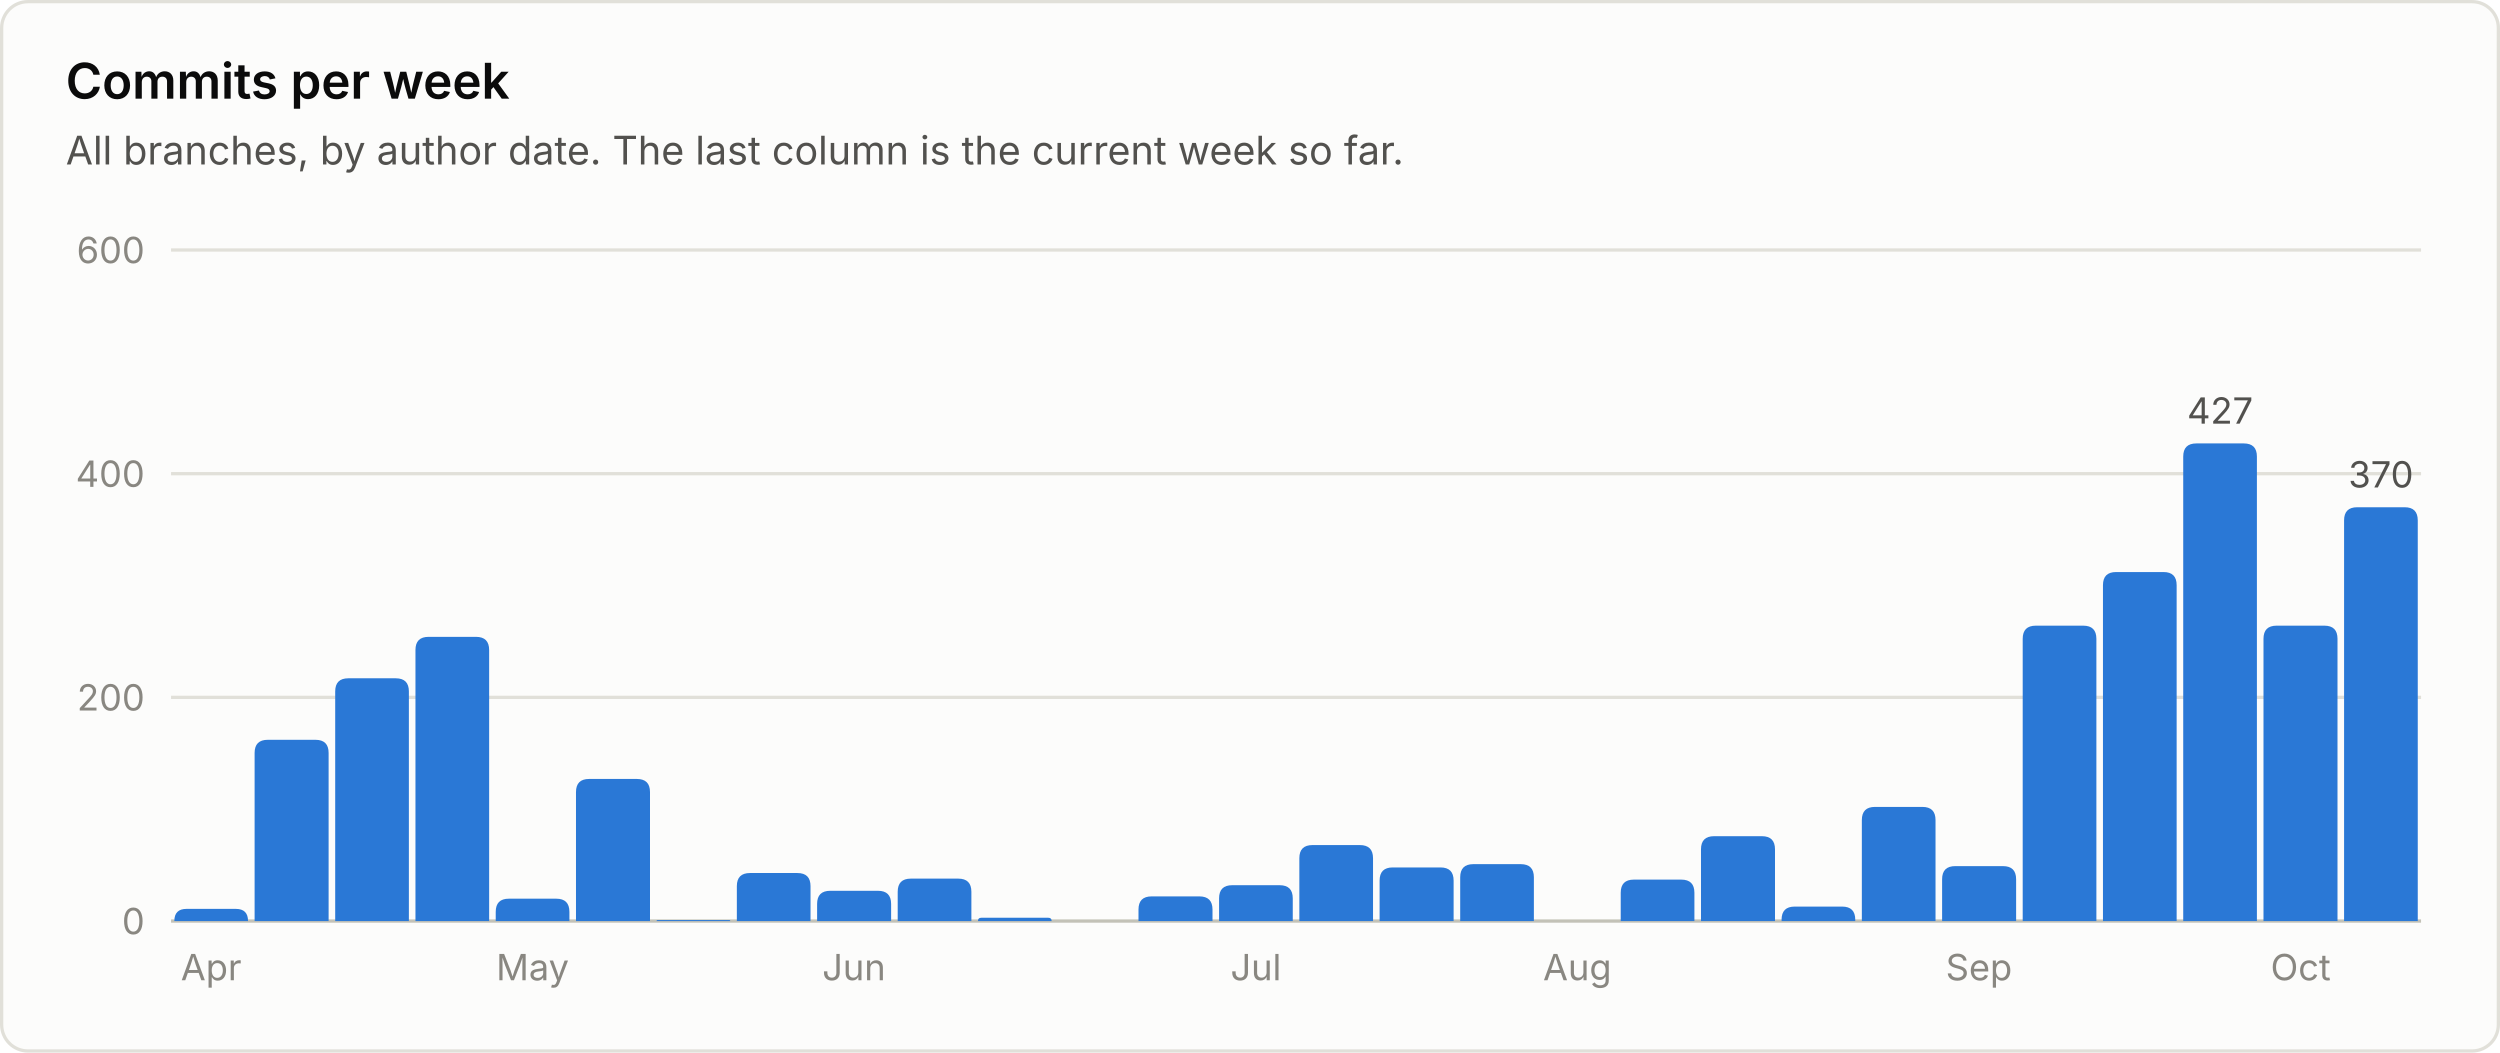
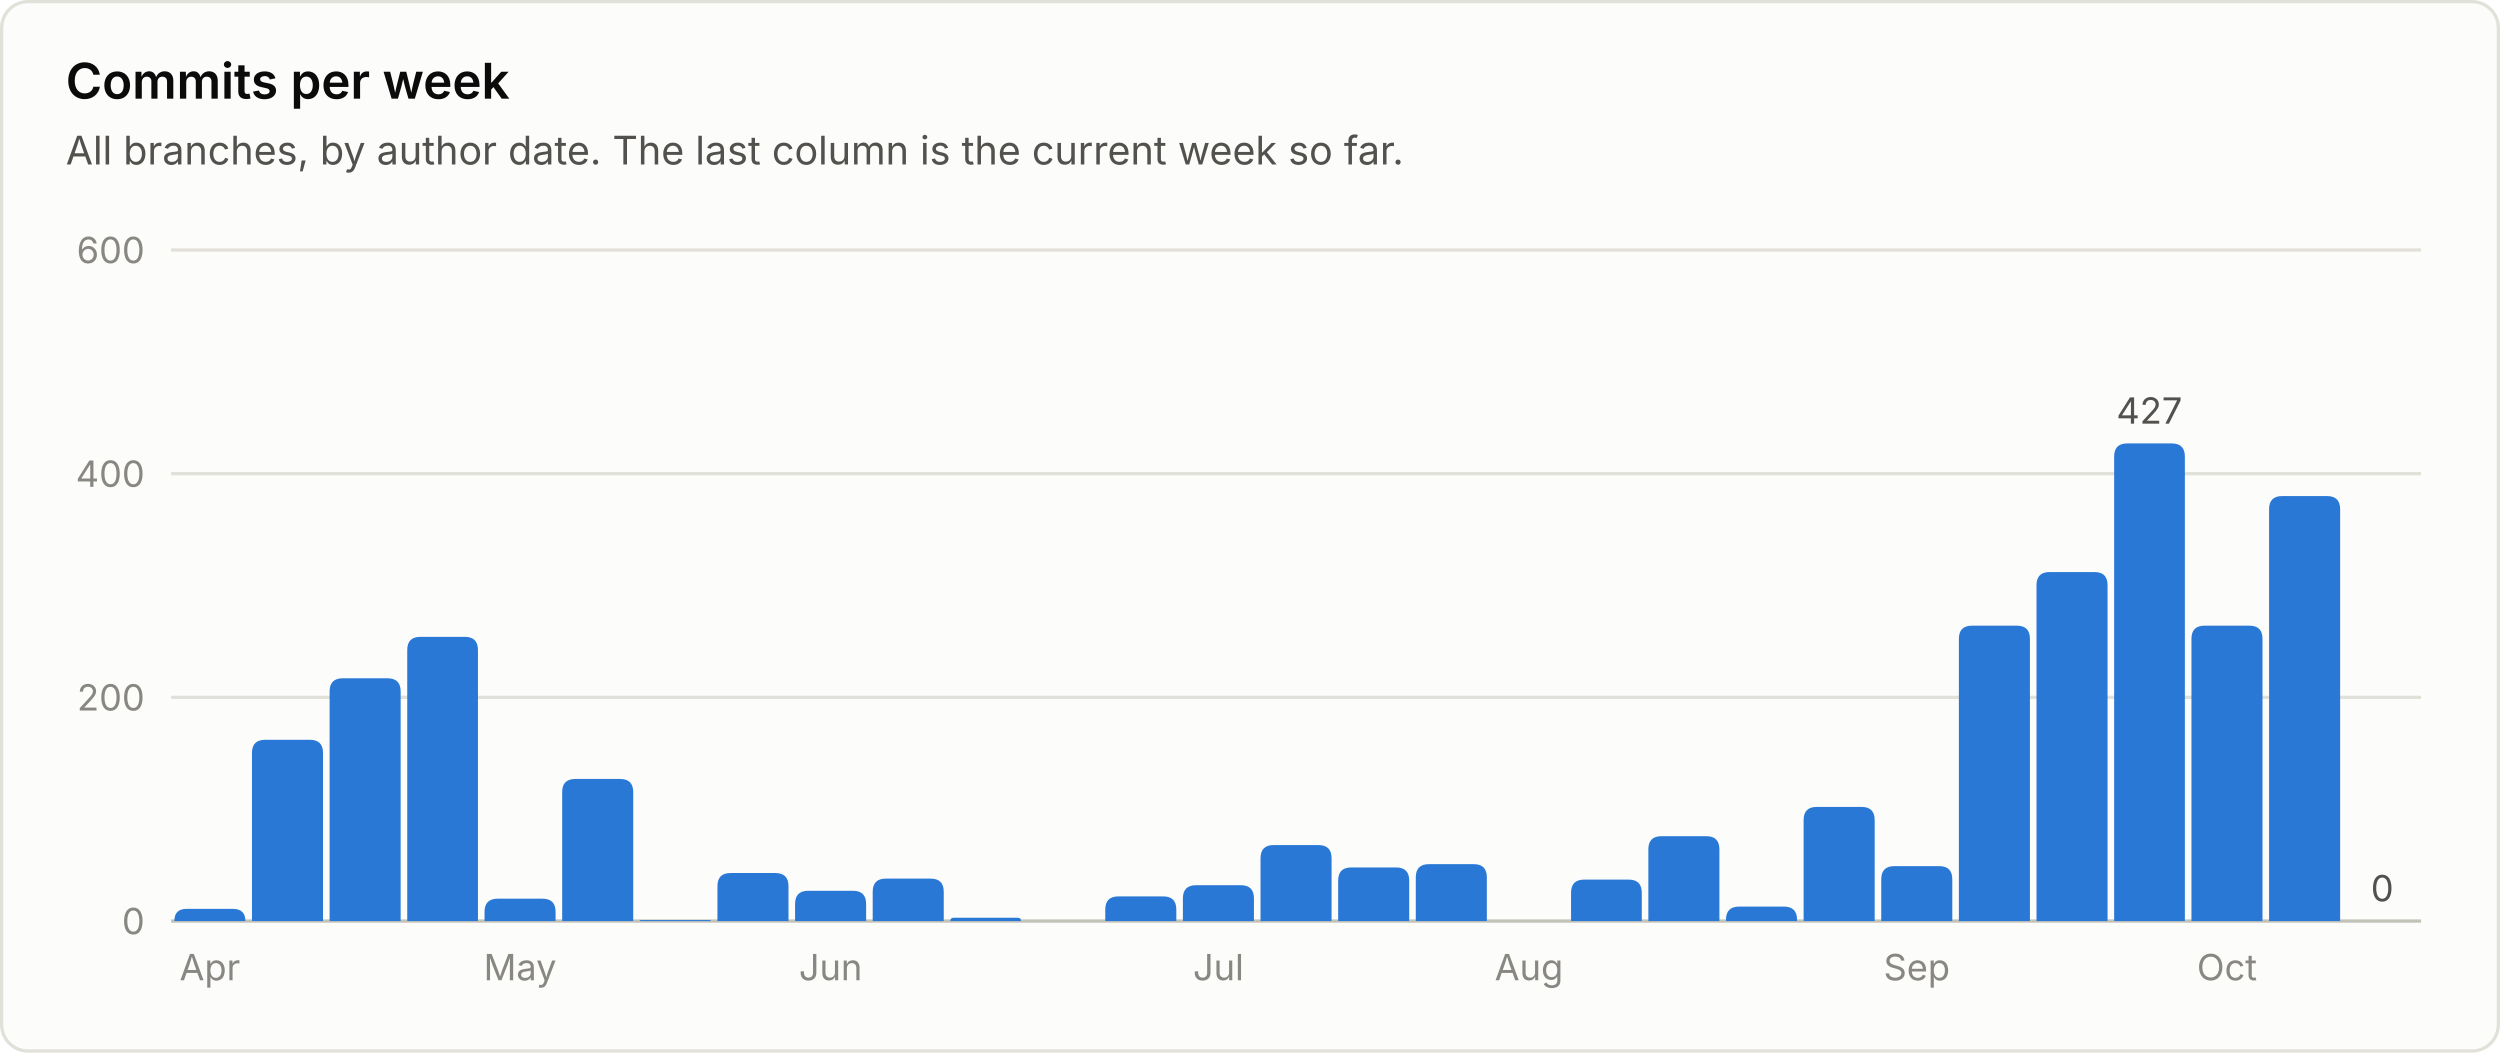
<svg xmlns="http://www.w3.org/2000/svg" viewBox="0 0 760 320" width="760" height="320" role="img" font-family="system-ui, -apple-system, 'Segoe UI', sans-serif">
  <rect x="0.5" y="0.5" width="759" height="319" rx="8" fill="#fcfcfb" stroke="#e1e0d9" />
  <text x="20.0" y="30.0" fill="#0b0b0b" font-size="15" font-weight="600" text-anchor="start">Commits per week</text>
  <text x="20.0" y="50.0" fill="#52514e" font-size="12" font-weight="400" text-anchor="start">All branches, by author date. The last column is the current week so far.</text>
  <line x1="52" y1="280.0" x2="736" y2="280.0" stroke="#c3c2b7" stroke-width="1" />
  <text x="44.0" y="284.0" fill="#898781" font-size="11" font-weight="400" text-anchor="end">0</text>
  <line x1="52" y1="212.0" x2="736" y2="212.0" stroke="#e1e0d9" stroke-width="1" />
  <text x="44.0" y="216.0" fill="#898781" font-size="11" font-weight="400" text-anchor="end">200</text>
  <line x1="52" y1="144.0" x2="736" y2="144.0" stroke="#e1e0d9" stroke-width="1" />
  <text x="44.0" y="148.0" fill="#898781" font-size="11" font-weight="400" text-anchor="end">400</text>
  <line x1="52" y1="76.0" x2="736" y2="76.0" stroke="#e1e0d9" stroke-width="1" />
  <text x="44.0" y="80.0" fill="#898781" font-size="11" font-weight="400" text-anchor="end">600</text>
-   <path d="M53.0 280.0 V280.0 Q53.0 276.3 56.7 276.3 H71.7 Q75.4 276.3 75.4 280.0 V280.0 Z" fill="#2a78d6" />
-   <text x="64.2" y="298.0" fill="#898781" font-size="11" font-weight="400" text-anchor="middle">Apr</text>
-   <path d="M77.4 280.0 V228.9 Q77.4 224.9 81.4 224.9 H95.9 Q99.9 224.9 99.9 228.9 V280.0 Z" fill="#2a78d6" />
-   <path d="M101.9 280.0 V210.2 Q101.9 206.2 105.9 206.2 H120.3 Q124.3 206.2 124.3 210.2 V280.0 Z" fill="#2a78d6" />
-   <path d="M126.3 280.0 V197.6 Q126.3 193.6 130.3 193.6 H144.7 Q148.7 193.6 148.7 197.6 V280.0 Z" fill="#2a78d6" />
-   <path d="M150.7 280.0 V277.2 Q150.7 273.2 154.7 273.2 H169.1 Q173.1 273.2 173.1 277.2 V280.0 Z" fill="#2a78d6" />
-   <text x="161.9" y="298.0" fill="#898781" font-size="11" font-weight="400" text-anchor="middle">May</text>
-   <path d="M175.1 280.0 V240.8 Q175.1 236.8 179.1 236.8 H193.6 Q197.6 236.8 197.6 240.8 V280.0 Z" fill="#2a78d6" />
-   <path d="M199.6 280.0 V280.0 Q199.6 279.7 199.9 279.7 H221.7 Q222.0 279.7 222.0 280.0 V280.0 Z" fill="#2a78d6" />
-   <path d="M224.0 280.0 V269.4 Q224.0 265.4 228.0 265.4 H242.4 Q246.4 265.4 246.4 269.4 V280.0 Z" fill="#2a78d6" />
-   <path d="M248.4 280.0 V274.8 Q248.4 270.8 252.4 270.8 H266.9 Q270.9 270.8 270.9 274.8 V280.0 Z" fill="#2a78d6" />
-   <text x="259.6" y="298.0" fill="#898781" font-size="11" font-weight="400" text-anchor="middle">Jun</text>
-   <path d="M272.9 280.0 V271.1 Q272.9 267.1 276.9 267.1 H291.3 Q295.3 267.1 295.3 271.1 V280.0 Z" fill="#2a78d6" />
-   <path d="M297.3 280.0 V280.0 Q297.3 279.0 298.3 279.0 H318.7 Q319.7 279.0 319.7 280.0 V280.0 Z" fill="#2a78d6" />
-   <path d="M346.1 280.0 V276.5 Q346.1 272.5 350.1 272.5 H364.6 Q368.6 272.5 368.6 276.5 V280.0 Z" fill="#2a78d6" />
-   <path d="M370.6 280.0 V273.1 Q370.6 269.1 374.6 269.1 H389.0 Q393.0 269.1 393.0 273.1 V280.0 Z" fill="#2a78d6" />
-   <text x="381.8" y="298.0" fill="#898781" font-size="11" font-weight="400" text-anchor="middle">Jul</text>
-   <path d="M395.0 280.0 V260.9 Q395.0 256.9 399.0 256.9 H413.4 Q417.4 256.9 417.4 260.9 V280.0 Z" fill="#2a78d6" />
-   <path d="M419.4 280.0 V267.7 Q419.4 263.7 423.4 263.7 H437.9 Q441.9 263.7 441.9 267.7 V280.0 Z" fill="#2a78d6" />
-   <path d="M443.9 280.0 V266.7 Q443.9 262.7 447.9 262.7 H462.3 Q466.3 262.7 466.3 266.7 V280.0 Z" fill="#2a78d6" />
-   <text x="479.5" y="298.0" fill="#898781" font-size="11" font-weight="400" text-anchor="middle">Aug</text>
-   <path d="M492.7 280.0 V271.4 Q492.7 267.4 496.7 267.4 H511.1 Q515.1 267.4 515.1 271.4 V280.0 Z" fill="#2a78d6" />
-   <path d="M517.1 280.0 V258.2 Q517.1 254.2 521.1 254.2 H535.6 Q539.6 254.2 539.6 258.2 V280.0 Z" fill="#2a78d6" />
-   <path d="M541.6 280.0 V279.6 Q541.6 275.6 545.6 275.6 H560.0 Q564.0 275.6 564.0 279.6 V280.0 Z" fill="#2a78d6" />
-   <path d="M566.0 280.0 V249.3 Q566.0 245.3 570.0 245.3 H584.4 Q588.4 245.3 588.4 249.3 V280.0 Z" fill="#2a78d6" />
-   <path d="M590.4 280.0 V267.3 Q590.4 263.3 594.4 263.3 H608.9 Q612.9 263.3 612.9 267.3 V280.0 Z" fill="#2a78d6" />
-   <text x="601.6" y="298.0" fill="#898781" font-size="11" font-weight="400" text-anchor="middle">Sep</text>
-   <path d="M614.9 280.0 V194.2 Q614.9 190.2 618.9 190.2 H633.3 Q637.3 190.2 637.3 194.2 V280.0 Z" fill="#2a78d6" />
-   <path d="M639.3 280.0 V177.9 Q639.3 173.9 643.3 173.9 H657.7 Q661.7 173.9 661.7 177.9 V280.0 Z" fill="#2a78d6" />
-   <path d="M663.7 280.0 V138.8 Q663.7 134.8 667.7 134.8 H682.1 Q686.1 134.8 686.1 138.8 V280.0 Z" fill="#2a78d6" />
-   <text x="674.9" y="128.8" fill="#52514e" font-size="11" font-weight="400" text-anchor="middle">427</text>
-   <path d="M688.1 280.0 V194.2 Q688.1 190.2 692.1 190.2 H706.6 Q710.6 190.2 710.6 194.2 V280.0 Z" fill="#2a78d6" />
-   <text x="699.4" y="298.0" fill="#898781" font-size="11" font-weight="400" text-anchor="middle">Oct</text>
-   <path d="M712.6 280.0 V158.2 Q712.6 154.2 716.6 154.2 H731.0 Q735.0 154.2 735.0 158.2 V280.0 Z" fill="#2a78d6" />
-   <text x="723.8" y="148.2" fill="#52514e" font-size="11" font-weight="400" text-anchor="middle">370</text>
+   <path d="M53.0 280.0 V280.0 Q53.0 276.3 56.7 276.3 H70.8 Q74.6 276.3 74.6 280.0 V280.0 Z" fill="#2a78d6" />
+   <text x="63.8" y="298.0" fill="#898781" font-size="11" font-weight="400" text-anchor="middle">Apr</text>
+   <path d="M76.6 280.0 V228.9 Q76.6 224.9 80.6 224.9 H94.2 Q98.2 224.9 98.2 228.9 V280.0 Z" fill="#2a78d6" />
+   <path d="M100.2 280.0 V210.2 Q100.2 206.2 104.2 206.2 H117.8 Q121.8 206.2 121.8 210.2 V280.0 Z" fill="#2a78d6" />
+   <path d="M123.8 280.0 V197.6 Q123.8 193.6 127.8 193.6 H141.3 Q145.3 193.6 145.3 197.6 V280.0 Z" fill="#2a78d6" />
+   <path d="M147.3 280.0 V277.2 Q147.3 273.2 151.3 273.2 H164.9 Q168.9 273.2 168.9 277.2 V280.0 Z" fill="#2a78d6" />
+   <text x="158.1" y="298.0" fill="#898781" font-size="11" font-weight="400" text-anchor="middle">May</text>
+   <path d="M170.9 280.0 V240.8 Q170.9 236.8 174.9 236.8 H188.5 Q192.5 236.8 192.5 240.8 V280.0 Z" fill="#2a78d6" />
+   <path d="M194.5 280.0 V280.0 Q194.5 279.7 194.9 279.7 H215.8 Q216.1 279.7 216.1 280.0 V280.0 Z" fill="#2a78d6" />
+   <path d="M218.1 280.0 V269.4 Q218.1 265.4 222.1 265.4 H235.7 Q239.7 265.4 239.7 269.4 V280.0 Z" fill="#2a78d6" />
+   <path d="M241.7 280.0 V274.8 Q241.7 270.8 245.7 270.8 H259.3 Q263.3 270.8 263.3 274.8 V280.0 Z" fill="#2a78d6" />
+   <text x="252.5" y="298.0" fill="#898781" font-size="11" font-weight="400" text-anchor="middle">Jun</text>
+   <path d="M265.3 280.0 V271.1 Q265.3 267.1 269.3 267.1 H282.9 Q286.9 267.1 286.9 271.1 V280.0 Z" fill="#2a78d6" />
+   <path d="M288.9 280.0 V280.0 Q288.9 279.0 289.9 279.0 H309.4 Q310.4 279.0 310.4 280.0 V280.0 Z" fill="#2a78d6" />
+   <path d="M336.0 280.0 V276.5 Q336.0 272.5 340.0 272.5 H353.6 Q357.6 272.5 357.6 276.5 V280.0 Z" fill="#2a78d6" />
+   <path d="M359.6 280.0 V273.1 Q359.6 269.1 363.6 269.1 H377.2 Q381.2 269.1 381.2 273.1 V280.0 Z" fill="#2a78d6" />
+   <text x="370.4" y="298.0" fill="#898781" font-size="11" font-weight="400" text-anchor="middle">Jul</text>
+   <path d="M383.2 280.0 V260.9 Q383.2 256.9 387.2 256.9 H400.8 Q404.8 256.9 404.8 260.9 V280.0 Z" fill="#2a78d6" />
+   <path d="M406.8 280.0 V267.7 Q406.8 263.7 410.8 263.7 H424.4 Q428.4 263.7 428.4 267.7 V280.0 Z" fill="#2a78d6" />
+   <path d="M430.4 280.0 V266.7 Q430.4 262.7 434.4 262.7 H448.0 Q452.0 262.7 452.0 266.7 V280.0 Z" fill="#2a78d6" />
+   <text x="464.8" y="298.0" fill="#898781" font-size="11" font-weight="400" text-anchor="middle">Aug</text>
+   <path d="M477.6 280.0 V271.4 Q477.6 267.4 481.6 267.4 H495.1 Q499.1 267.4 499.1 271.4 V280.0 Z" fill="#2a78d6" />
+   <path d="M501.1 280.0 V258.2 Q501.1 254.2 505.1 254.2 H518.7 Q522.7 254.2 522.7 258.2 V280.0 Z" fill="#2a78d6" />
+   <path d="M524.7 280.0 V279.6 Q524.7 275.6 528.7 275.6 H542.3 Q546.3 275.6 546.3 279.6 V280.0 Z" fill="#2a78d6" />
+   <path d="M548.3 280.0 V249.3 Q548.3 245.3 552.3 245.3 H565.9 Q569.9 245.3 569.9 249.3 V280.0 Z" fill="#2a78d6" />
+   <path d="M571.9 280.0 V267.3 Q571.9 263.3 575.9 263.3 H589.5 Q593.5 263.3 593.5 267.3 V280.0 Z" fill="#2a78d6" />
+   <text x="582.7" y="298.0" fill="#898781" font-size="11" font-weight="400" text-anchor="middle">Sep</text>
+   <path d="M595.5 280.0 V194.2 Q595.5 190.2 599.5 190.2 H613.1 Q617.1 190.2 617.1 194.2 V280.0 Z" fill="#2a78d6" />
+   <path d="M619.1 280.0 V177.9 Q619.1 173.9 623.1 173.9 H636.7 Q640.7 173.9 640.7 177.9 V280.0 Z" fill="#2a78d6" />
+   <path d="M642.7 280.0 V138.8 Q642.7 134.8 646.7 134.8 H660.2 Q664.2 134.8 664.2 138.8 V280.0 Z" fill="#2a78d6" />
+   <text x="653.4" y="128.8" fill="#52514e" font-size="11" font-weight="400" text-anchor="middle">427</text>
+   <path d="M666.2 280.0 V194.2 Q666.2 190.2 670.2 190.2 H683.8 Q687.8 190.2 687.8 194.2 V280.0 Z" fill="#2a78d6" />
+   <text x="677.0" y="298.0" fill="#898781" font-size="11" font-weight="400" text-anchor="middle">Oct</text>
+   <path d="M689.8 280.0 V154.8 Q689.8 150.8 693.8 150.8 H707.4 Q711.4 150.8 711.4 154.8 V280.0 Z" fill="#2a78d6" />
+   <text x="724.2" y="274.0" fill="#52514e" font-size="11" font-weight="400" text-anchor="middle">0</text>
</svg>
